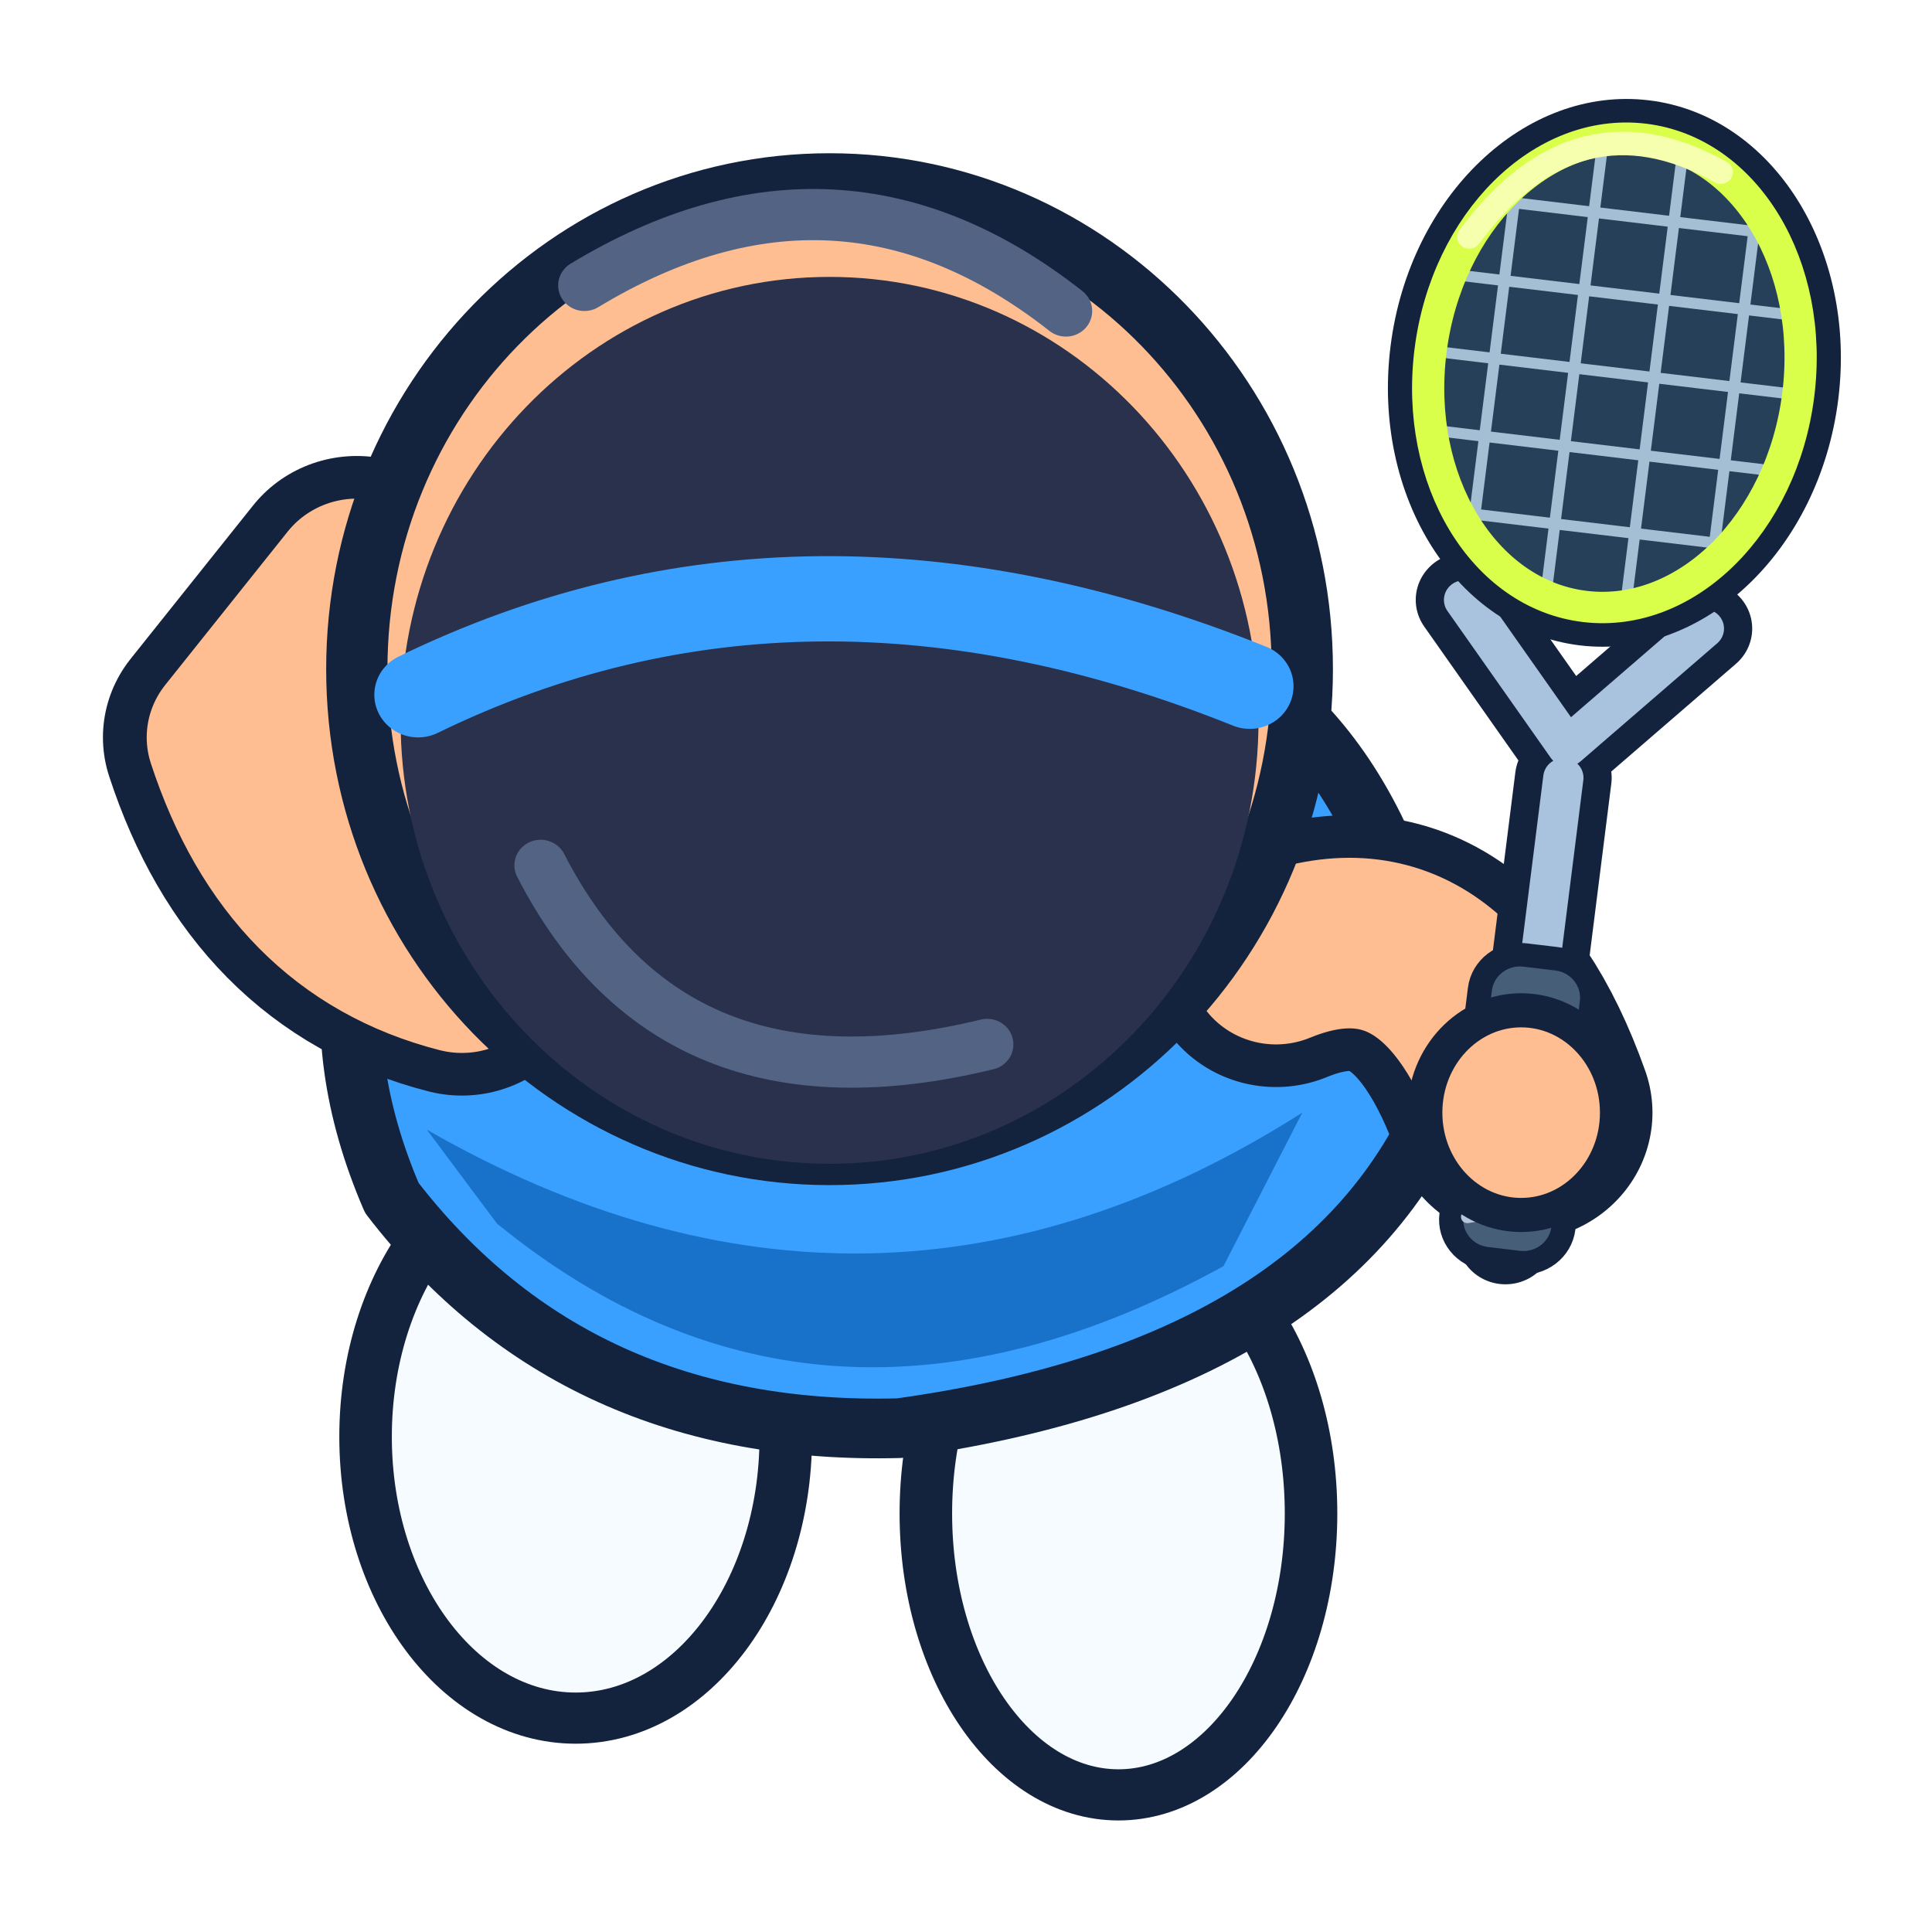
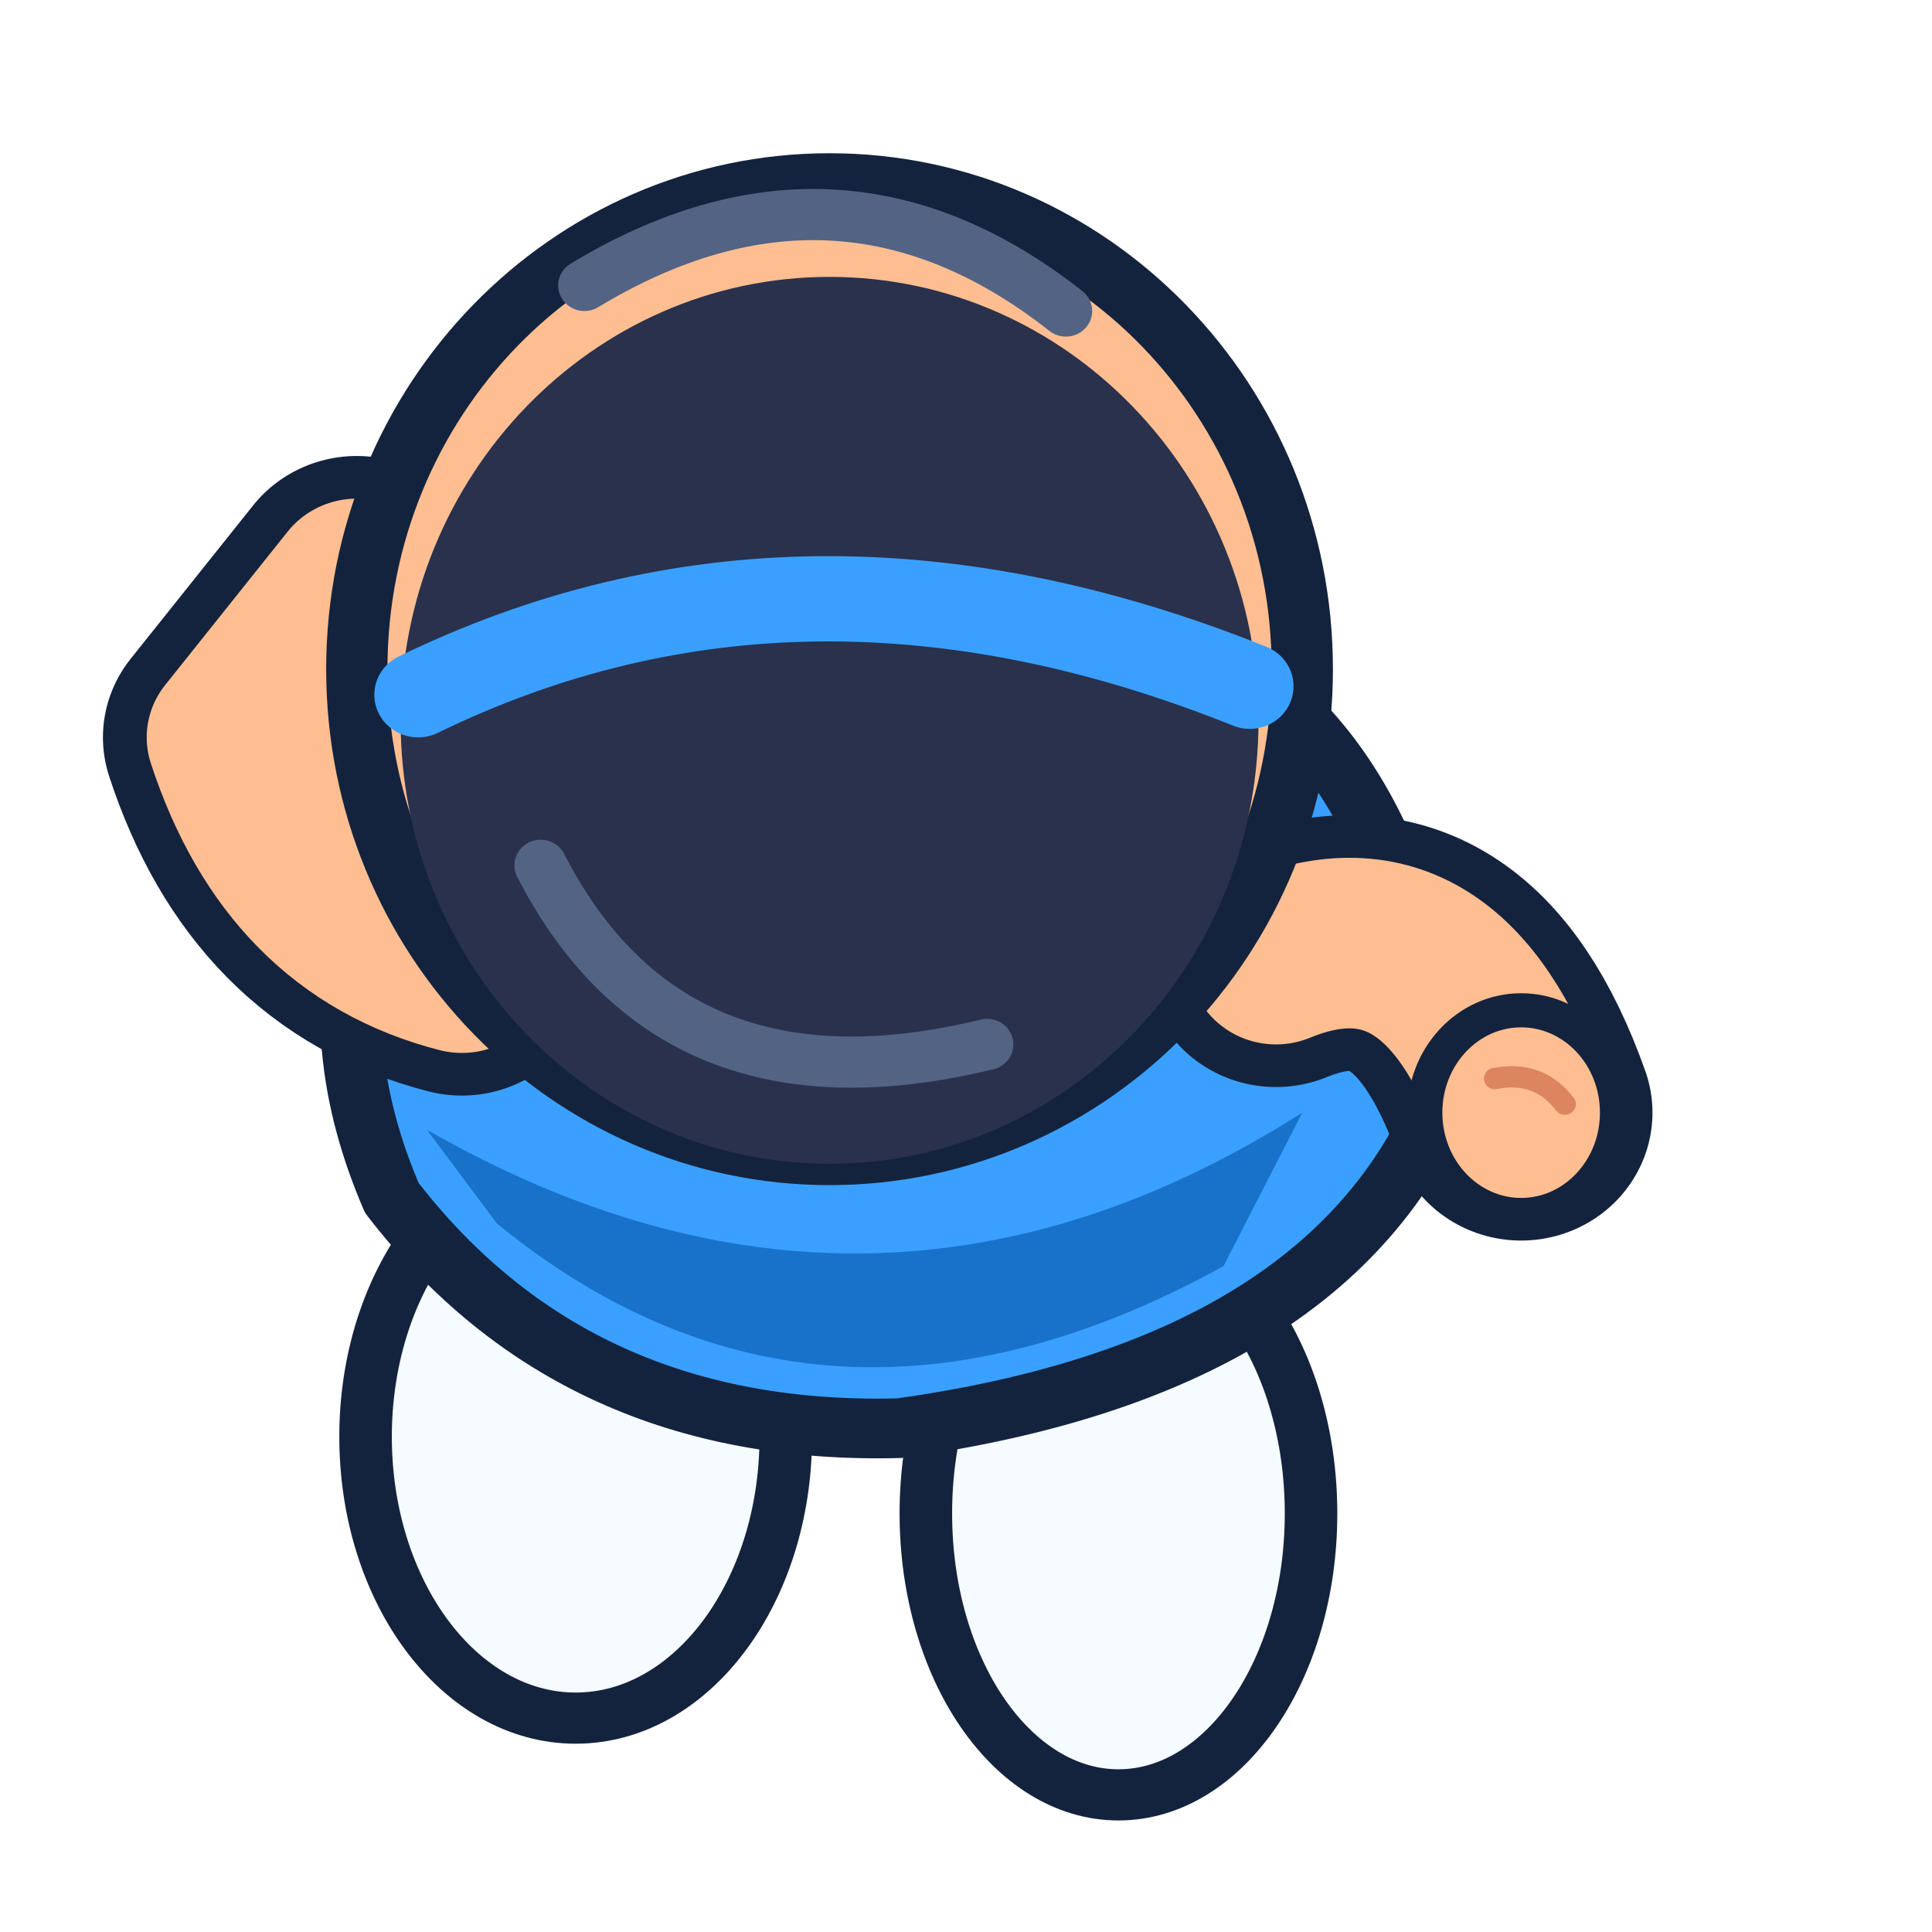
<svg xmlns="http://www.w3.org/2000/svg" width="256" height="256" viewBox="0 0 256 256">
-   <defs>
-     <clipPath id="strings">
-       <ellipse cx="0" cy="-95" rx="22" ry="29" />
-     </clipPath>
-   </defs>
  <g transform="translate(0 7) translate(125 128) scale(1.16 1.13) translate(-125 -128)">
    <ellipse cx="83" cy="177" rx="24" ry="33" fill="#f6fbff" stroke="#14233d" stroke-width="6" />
    <ellipse cx="145" cy="186" rx="22" ry="33" fill="#f6fbff" stroke="#14233d" stroke-width="6" />
    <path d="M62 149Q49 118 72 91Q106 63 151 83Q178 94 182 137Q169 169 120 176Q83 177 62 149Z" fill="#3aa0ff" stroke="#14233d" stroke-width="7" stroke-linejoin="round" stroke-linecap="round" />
    <path d="M66 141Q117 171 166 139L157 157Q111 183 74 152Z" fill="#1972c9" stroke="none" stroke-width="1" stroke-linejoin="round" stroke-linecap="round" />
    <path d="M70 122Q51 117 44 95L58 77 M163 121Q182 113 191 139" fill="none" stroke="#14233d" stroke-width="30" stroke-linejoin="round" stroke-linecap="round" />
    <path d="M70 122Q51 117 44 95L58 77 M163 121Q182 113 191 139" fill="none" stroke="#ffbe91" stroke-width="20" stroke-linejoin="round" stroke-linecap="round" />
    <ellipse cx="112" cy="87" rx="54" ry="57" fill="#ffbe91" stroke="#14233d" stroke-width="7" />
    <ellipse cx="112" cy="93" rx="49" ry="52" fill="#29314d" stroke="none" stroke-width="1" />
    <path d="M65 90Q109 68 160 89" fill="none" stroke="#3aa0ff" stroke-width="10" stroke-linejoin="round" stroke-linecap="round" />
    <path d="M79 110Q94 140 130 131" fill="none" stroke="#536384" stroke-width="6" stroke-linejoin="round" stroke-linecap="round" />
    <path d="M84 42Q113 24 139 45" fill="none" stroke="#536384" stroke-width="6" stroke-linejoin="round" stroke-linecap="round" />
-     <g transform="translate(191 139) rotate(7) scale(.92)">
-       <path d="M0 16V-43 M0 -47L-15 -64 M0 -47L15 -64" fill="none" stroke="#14233d" stroke-width="12" stroke-linejoin="round" stroke-linecap="round" />
-       <path d="M0 -18V-43 M0 -47L-15 -64 M0 -47L15 -64" fill="none" stroke="#a9c3df" stroke-width="5" stroke-linejoin="round" stroke-linecap="round" />
-       <ellipse cx="0" cy="-95" rx="28" ry="35" fill="#14233d" stroke="none" stroke-width="1" />
-       <ellipse cx="0" cy="-95" rx="23" ry="30" fill="#26405a" stroke="none" stroke-width="1" />
-       <g clip-path="url(#strings)">
-         <path d="M-15 -129V-64 M-5 -129V-64 M5 -129V-64 M15 -129V-64 M-26 -115H26 M-26 -105H26 M-26 -95H26 M-26 -85H26 M-26 -75H26" fill="none" stroke="#a4bfd3" stroke-width="1.4" stroke-linejoin="round" stroke-linecap="round" />
-       </g>
-       <ellipse cx="0" cy="-95" rx="23" ry="30" fill="none" stroke="#d9ff4a" stroke-width="4" />
-       <path d="M-20 -110Q-9 -130 10 -122" fill="none" stroke="#f6ffad" stroke-width="3" stroke-linejoin="round" stroke-linecap="round" />
-       <rect x="-7" y="-20" width="14" height="39" rx="5" fill="#475e79" stroke="#14233d" stroke-width="3" />
-       <path d="M-5 -10L5 -13 M-5 -2L5 -5 M-5 6L5 3 M-5 14L5 11" fill="none" stroke="#b3c7d9" stroke-width="1.6" stroke-linejoin="round" stroke-linecap="round" />
-     </g>
    <ellipse cx="191" cy="139" rx="11" ry="12" fill="#ffbe91" stroke="#14233d" stroke-width="4" />
+     <path d="M188 135q5 -1 8 3" fill="none" stroke="#dc855e" stroke-width="2.5" stroke-linecap="round" />
  </g>
</svg>
